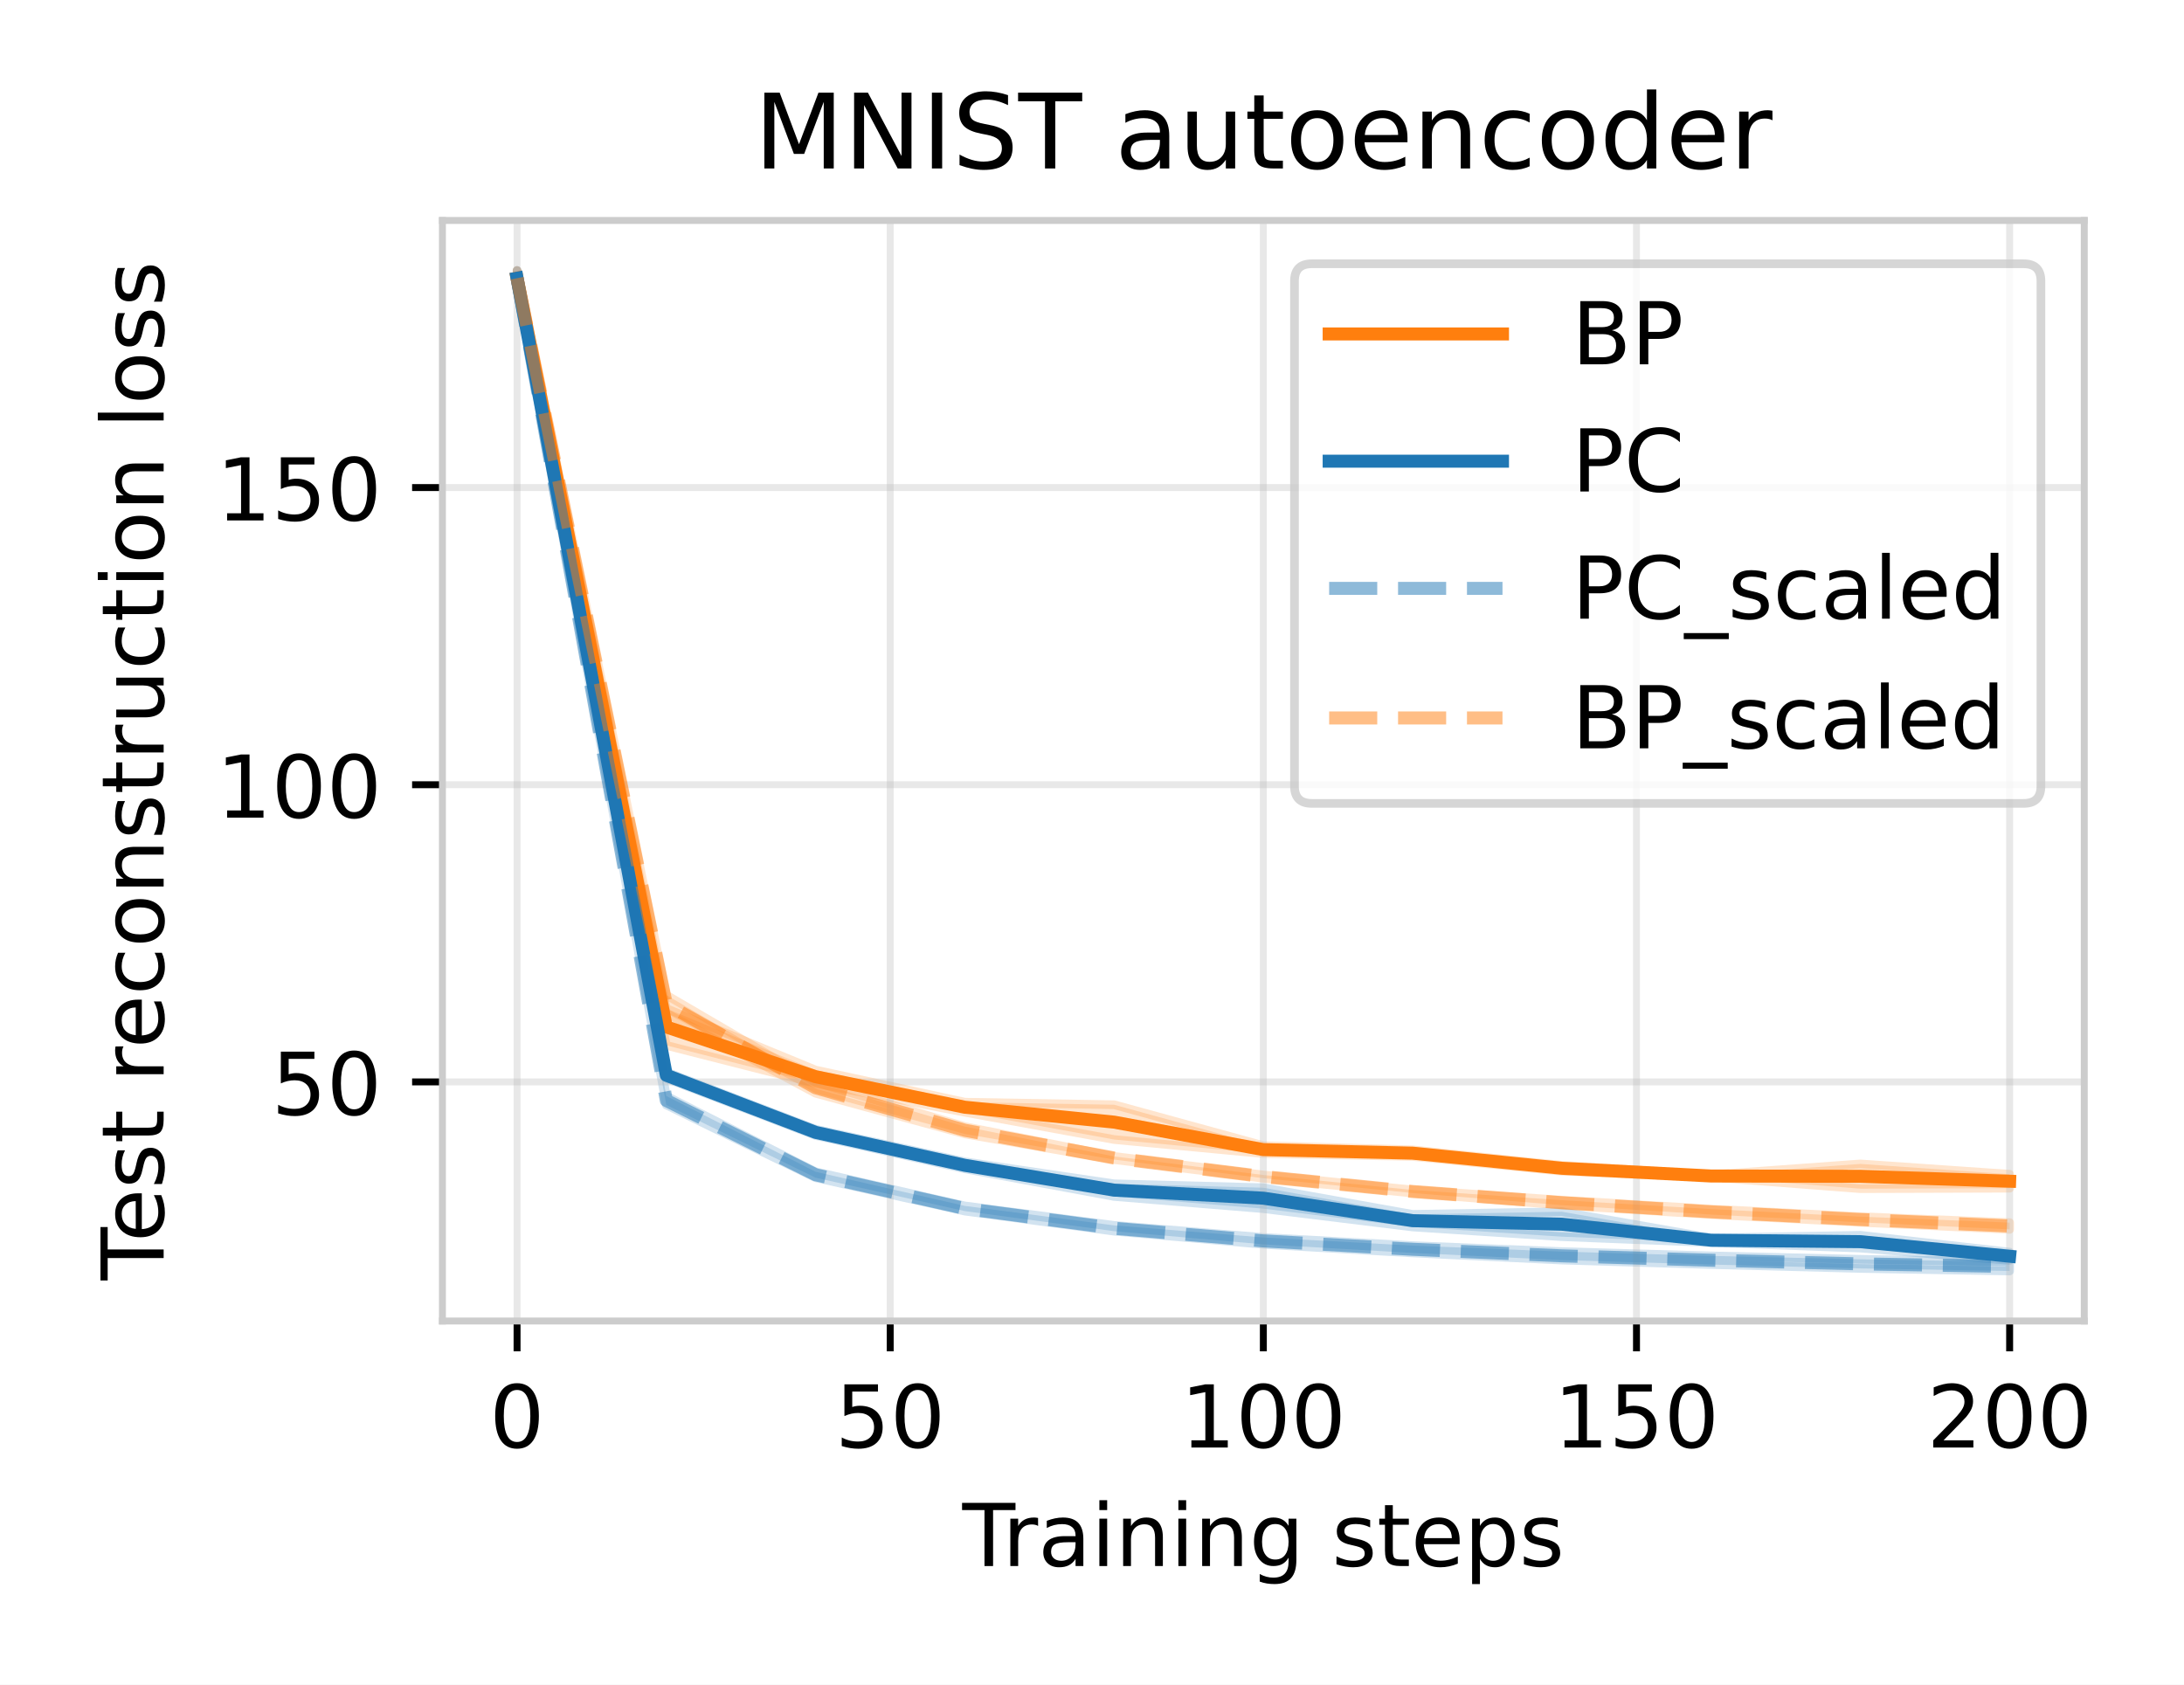
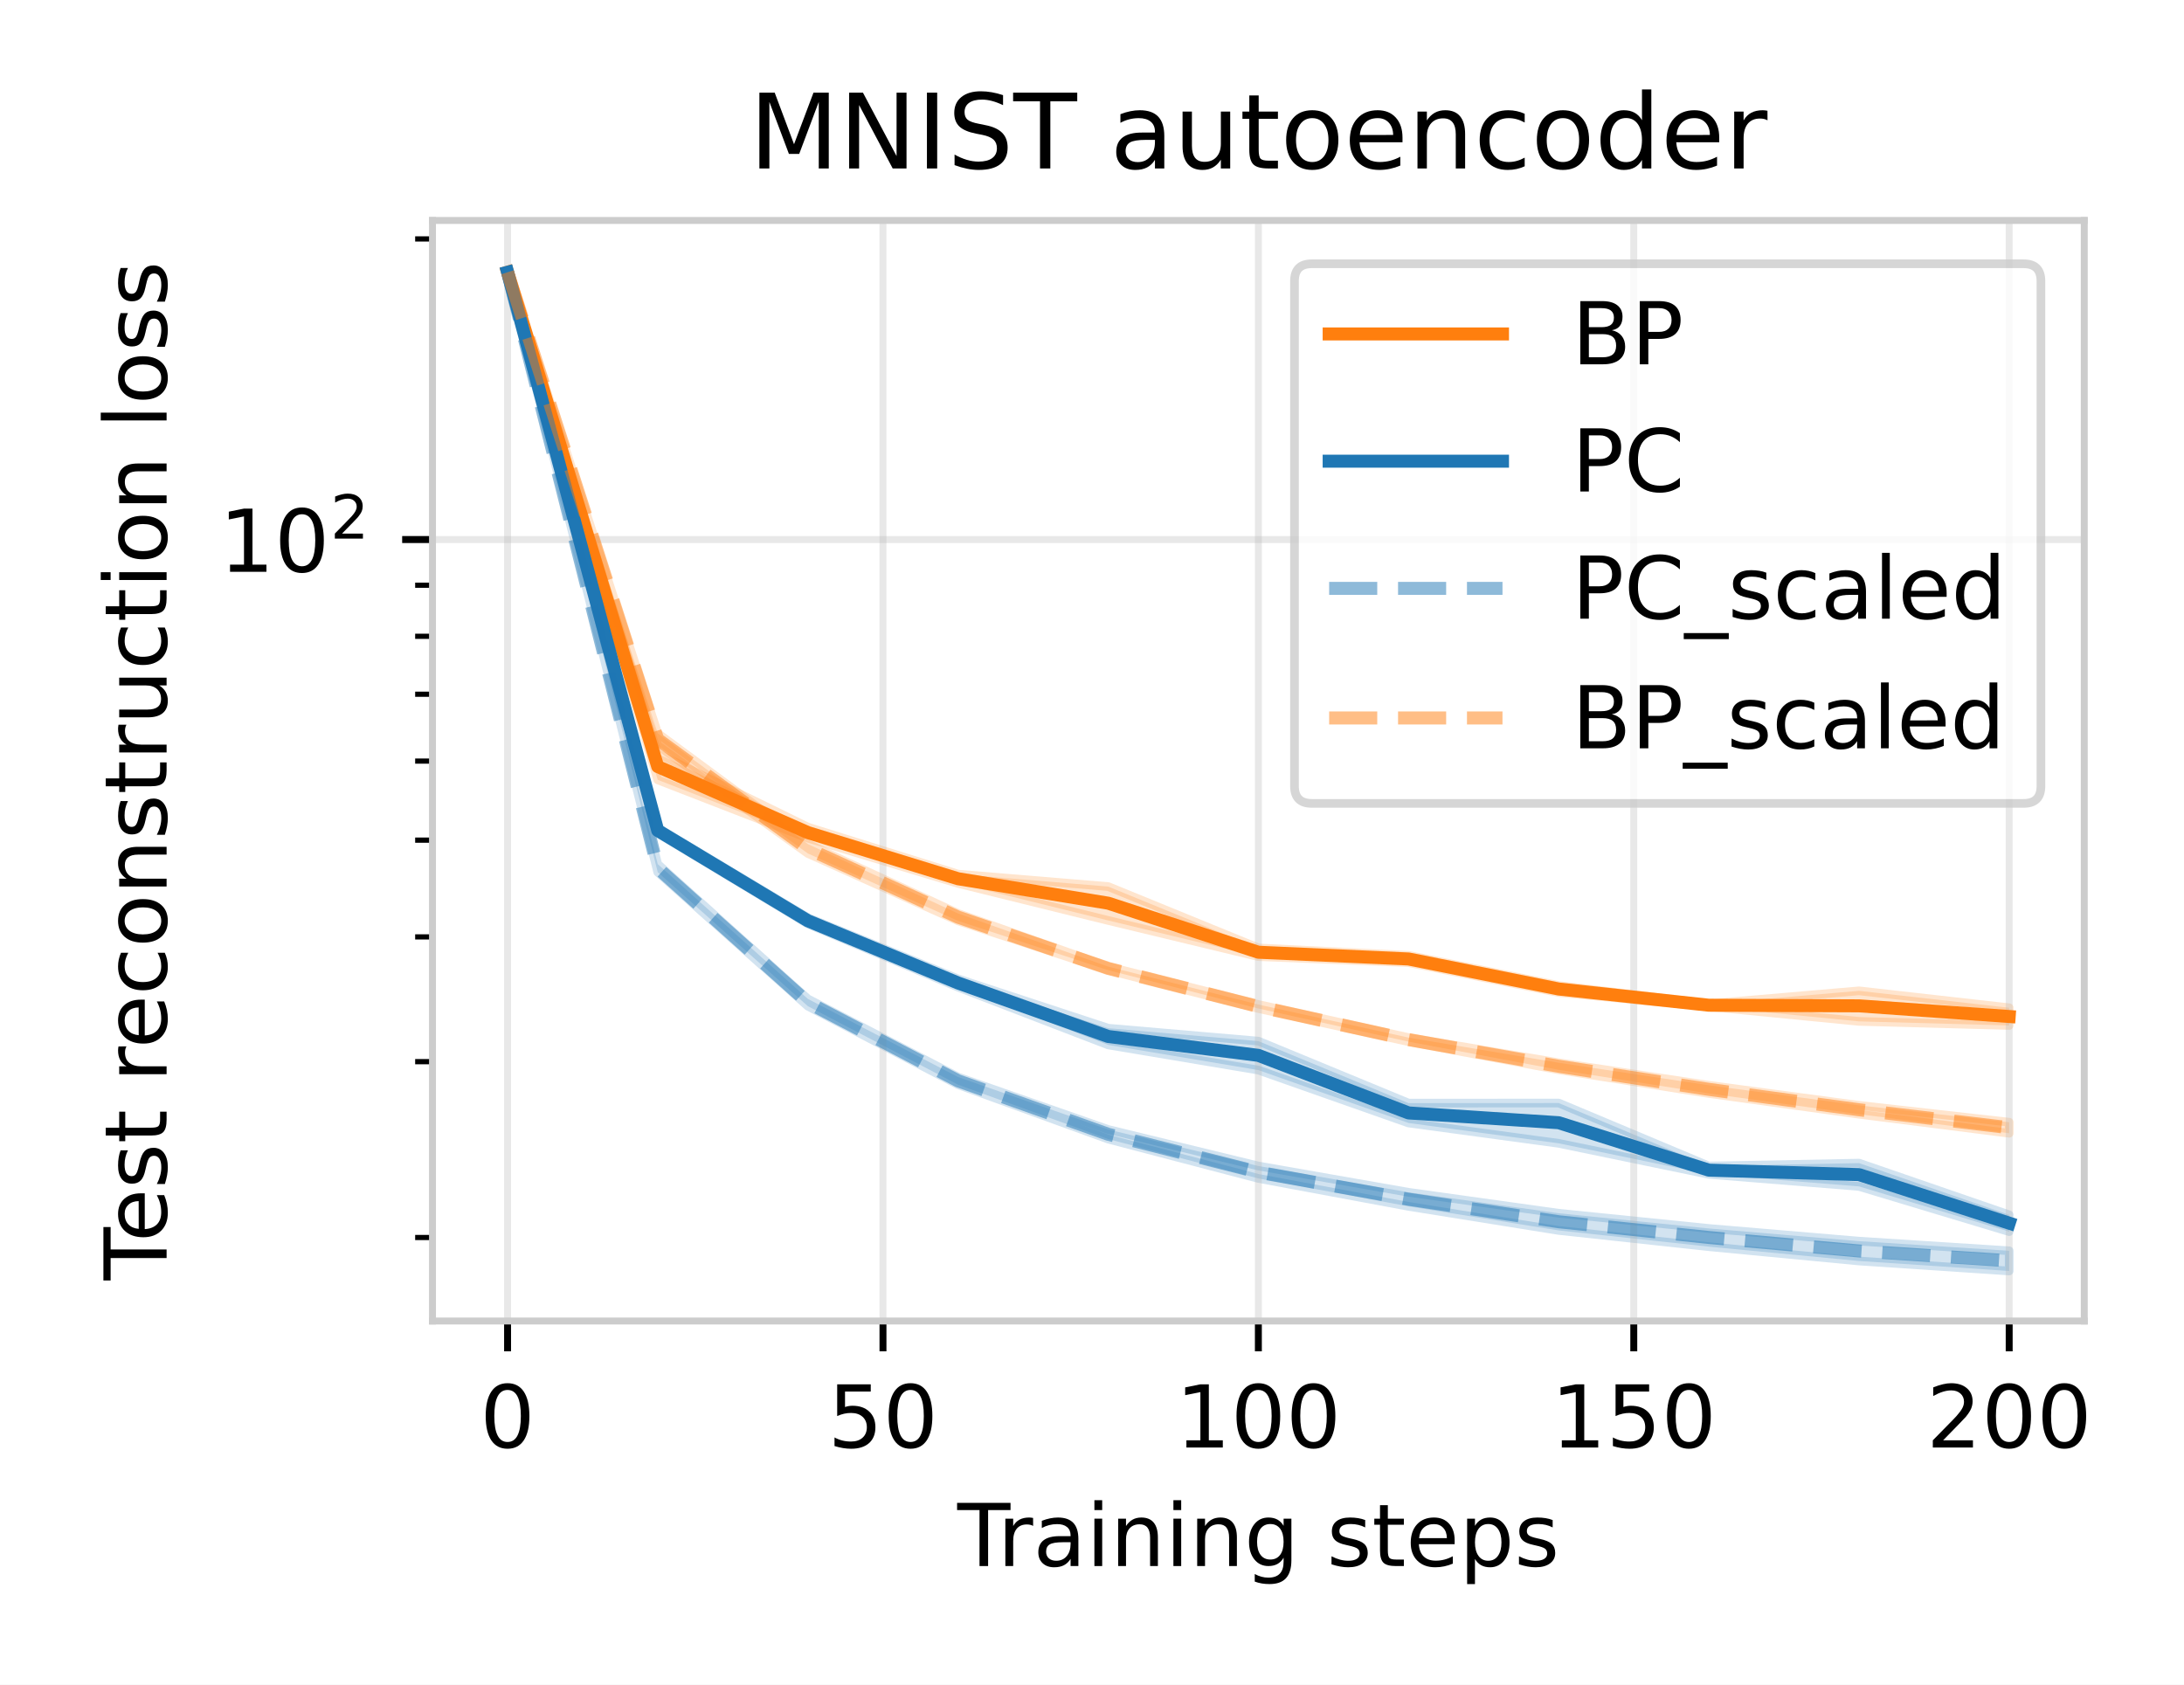
<svg xmlns="http://www.w3.org/2000/svg" xmlns:xlink="http://www.w3.org/1999/xlink" width="252pt" height="194.4pt" viewBox="0 0 252 194.4" version="1.1">
  <defs>
    <style type="text/css">*{stroke-linejoin: round; stroke-linecap: butt}</style>
  </defs>
  <g id="figure_1">
    <g id="patch_1">
      <path d="M 0 194.4  L 252 194.4  L 252 0  L 0 0  z " style="fill: #ffffff" />
    </g>
    <g id="axes_1">
      <g id="patch_2">
-         <path d="M 51.05 152.44  L 240.492 152.44  L 240.492 25.44  L 51.05 25.44  z " style="fill: #ffffff" />
+         <path d="M 49.903 152.44  L 240.492 152.44  L 240.492 25.44  L 49.903 25.44  z " style="fill: #ffffff" />
      </g>
      <g id="FillBetweenPolyCollection_1">
        <defs>
-           <path id="mc9f08e1e7c" d="M 59.661 -163.187  L 59.661 -161.41  L 76.883 -73.768  L 94.105 -69.386  L 111.327 -66.049  L 128.549 -62.903  L 145.771 -61.281  L 162.993 -60.952  L 180.215 -59.245  L 197.437 -58.556  L 214.659 -57.232  L 231.881 -57.284  L 231.881 -58.897  L 231.881 -58.897  L 214.659 -60.087  L 197.437 -58.83  L 180.215 -59.926  L 162.993 -61.709  L 145.771 -62.196  L 128.549 -66.917  L 111.327 -67.21  L 94.105 -70.919  L 76.883 -78.018  L 59.661 -163.187  z " style="stroke: #ff7f0e; stroke-opacity: 0.2" />
+           <path id="me4471ff529" d="M 58.566 -163.187  L 58.566 -162.783  L 75.892 -104.409  L 93.219 -97.683  L 110.545 -92.459  L 127.871 -88.181  L 145.197 -84.013  L 162.524 -83.316  L 179.85 -79.866  L 197.176 -78.232  L 214.503 -76.536  L 231.829 -76.067  L 231.829 -78.108  L 231.829 -78.108  L 214.503 -80.061  L 197.176 -78.57  L 179.85 -80.674  L 162.524 -84.155  L 145.197 -85.011  L 127.871 -92.093  L 110.545 -93.528  L 93.219 -98.953  L 75.892 -107.432  L 58.566 -163.187  z " style="stroke: #ff7f0e; stroke-opacity: 0.2" />
        </defs>
-         <g clip-path="url(#p8be8e73963)">
-           <use xlink:href="#mc9f08e1e7c" x="0" y="194.4" style="fill: #ff7f0e; fill-opacity: 0.2; stroke: #ff7f0e; stroke-opacity: 0.2" />
+         <g clip-path="url(#p3655be611c)">
+           <use xlink:href="#me4471ff529" x="0" y="194.4" style="fill: #ff7f0e; fill-opacity: 0.2; stroke: #ff7f0e; stroke-opacity: 0.2" />
        </g>
      </g>
      <g id="FillBetweenPolyCollection_2">
        <defs>
-           <path id="m37d405b345" d="M 59.661 -163.187  L 59.661 -161.41  L 76.883 -69.947  L 94.105 -63.368  L 111.327 -59.517  L 128.549 -56.335  L 145.771 -54.926  L 162.993 -52.813  L 180.215 -51.693  L 197.437 -51.012  L 214.659 -50.378  L 231.881 -48.96  L 231.881 -49.91  L 231.881 -49.91  L 214.659 -51.852  L 197.437 -51.545  L 180.215 -54.568  L 162.993 -54.264  L 145.771 -57.341  L 128.549 -57.791  L 111.327 -60.334  L 94.105 -64.091  L 76.883 -70.699  L 59.661 -163.187  z " style="stroke: #1f77b4; stroke-opacity: 0.2" />
+           <path id="m5156334bab" d="M 58.566 -163.187  L 58.566 -162.783  L 75.892 -98.255  L 93.219 -87.774  L 110.545 -80.485  L 127.871 -73.819  L 145.197 -70.915  L 162.524 -64.811  L 179.85 -62.463  L 197.176 -58.886  L 214.503 -57.493  L 231.829 -52.275  L 231.829 -54.211  L 231.829 -54.211  L 214.503 -60.18  L 197.176 -59.846  L 179.85 -67.114  L 162.524 -67.105  L 145.197 -74.258  L 127.871 -75.749  L 110.545 -81.441  L 93.219 -88.508  L 75.892 -98.874  L 58.566 -163.187  z " style="stroke: #1f77b4; stroke-opacity: 0.2" />
        </defs>
-         <g clip-path="url(#p8be8e73963)">
-           <use xlink:href="#m37d405b345" x="0" y="194.4" style="fill: #1f77b4; fill-opacity: 0.2; stroke: #1f77b4; stroke-opacity: 0.2" />
+         <g clip-path="url(#p3655be611c)">
+           <use xlink:href="#m5156334bab" x="0" y="194.4" style="fill: #1f77b4; fill-opacity: 0.2; stroke: #1f77b4; stroke-opacity: 0.2" />
        </g>
      </g>
      <g id="FillBetweenPolyCollection_3">
        <defs>
-           <path id="m82cd143468" d="M 59.661 -163.187  L 59.661 -161.41  L 76.883 -66.889  L 94.105 -58.496  L 111.327 -54.643  L 128.549 -52.327  L 145.771 -50.809  L 162.993 -49.818  L 180.215 -48.993  L 197.437 -48.476  L 214.659 -48.028  L 231.881 -47.733  L 231.881 -48.782  L 231.881 -48.782  L 214.659 -49.081  L 197.437 -49.473  L 180.215 -49.969  L 162.993 -50.658  L 145.771 -51.6  L 128.549 -52.994  L 111.327 -55.243  L 94.105 -59.18  L 76.883 -67.926  L 59.661 -163.187  z " style="stroke: #1f77b4; stroke-opacity: 0.2" />
+           <path id="mbf763a5e89" d="M 58.566 -163.187  L 58.566 -162.783  L 75.892 -93.754  L 93.219 -78.289  L 110.545 -69.232  L 127.871 -62.952  L 145.197 -58.414  L 162.524 -55.191  L 179.85 -52.412  L 197.176 -50.539  L 214.503 -48.886  L 231.829 -47.733  L 231.829 -50.065  L 231.829 -50.065  L 214.503 -51.175  L 197.176 -52.639  L 179.85 -54.395  L 162.524 -56.812  L 145.197 -59.847  L 127.871 -64.058  L 110.545 -70.113  L 93.219 -79.127  L 75.892 -94.686  L 58.566 -163.187  z " style="stroke: #1f77b4; stroke-opacity: 0.2" />
        </defs>
-         <g clip-path="url(#p8be8e73963)">
-           <use xlink:href="#m82cd143468" x="0" y="194.4" style="fill: #1f77b4; fill-opacity: 0.2; stroke: #1f77b4; stroke-opacity: 0.2" />
+         <g clip-path="url(#p3655be611c)">
+           <use xlink:href="#mbf763a5e89" x="0" y="194.4" style="fill: #1f77b4; fill-opacity: 0.2; stroke: #1f77b4; stroke-opacity: 0.2" />
        </g>
      </g>
      <g id="FillBetweenPolyCollection_4">
        <defs>
-           <path id="m2954bb026b" d="M 59.661 -163.187  L 59.661 -161.41  L 76.883 -77.468  L 94.105 -68.245  L 111.327 -63.545  L 128.549 -60.587  L 145.771 -58.436  L 162.993 -56.729  L 180.215 -55.329  L 197.437 -54.244  L 214.659 -53.348  L 231.881 -52.536  L 231.881 -53.316  L 231.881 -53.316  L 214.659 -53.998  L 197.437 -54.875  L 180.215 -55.901  L 162.993 -57.082  L 145.771 -58.809  L 128.549 -60.953  L 111.327 -64.393  L 94.105 -69.506  L 76.883 -79.575  L 59.661 -163.187  z " style="stroke: #ff7f0e; stroke-opacity: 0.2" />
+           <path id="mb7fa01b360" d="M 58.566 -163.187  L 58.566 -162.783  L 75.892 -108.372  L 93.219 -95.911  L 110.545 -88.133  L 127.871 -82.442  L 145.197 -78.019  L 162.524 -74.195  L 179.85 -70.948  L 197.176 -68.217  L 214.503 -65.825  L 231.829 -63.626  L 231.829 -64.901  L 231.829 -64.901  L 214.503 -66.846  L 197.176 -69.162  L 179.85 -71.759  L 162.524 -74.665  L 145.197 -78.481  L 127.871 -82.856  L 110.545 -88.986  L 93.219 -96.995  L 75.892 -109.779  L 58.566 -163.187  z " style="stroke: #ff7f0e; stroke-opacity: 0.2" />
        </defs>
-         <g clip-path="url(#p8be8e73963)">
-           <use xlink:href="#m2954bb026b" x="0" y="194.4" style="fill: #ff7f0e; fill-opacity: 0.2; stroke: #ff7f0e; stroke-opacity: 0.2" />
+         <g clip-path="url(#p3655be611c)">
+           <use xlink:href="#mb7fa01b360" x="0" y="194.4" style="fill: #ff7f0e; fill-opacity: 0.2; stroke: #ff7f0e; stroke-opacity: 0.2" />
        </g>
      </g>
      <g id="matplotlib.axis_1">
        <g id="xtick_1">
          <g id="line2d_1">
-             <path d="M 59.661 152.44  L 59.661 25.44  " clip-path="url(#p8be8e73963)" style="fill: none; stroke: #b0b0b0; stroke-opacity: 0.3; stroke-width: 0.8; stroke-linecap: square" />
+             <path d="M 58.566 152.44  L 58.566 25.44  " clip-path="url(#p3655be611c)" style="fill: none; stroke: #b0b0b0; stroke-opacity: 0.3; stroke-width: 0.8; stroke-linecap: square" />
          </g>
          <g id="line2d_2">
            <defs>
-               <path id="mdfd2dbc391" d="M 0 0  L 0 3.5  " style="stroke: #000000; stroke-width: 0.8" />
-             </defs>
-             <g>
-               <use xlink:href="#mdfd2dbc391" x="59.661" y="152.44" style="stroke: #000000; stroke-width: 0.8" />
+               <path id="m1f692e307c" d="M 0 0  L 0 3.5  " style="stroke: #000000; stroke-width: 0.8" />
+             </defs>
+             <g>
+               <use xlink:href="#m1f692e307c" x="58.566" y="152.44" style="stroke: #000000; stroke-width: 0.8" />
            </g>
          </g>
          <g id="text_1">
-             <g transform="translate(56.47976 167.0384) scale(0.1 -0.1)">
+             <g transform="translate(55.38462 167.0384) scale(0.1 -0.1)">
              <defs>
                <path id="DejaVuSans-30" d="M 2034 4250  Q 1547 4250 1301 3770  Q 1056 3291 1056 2328  Q 1056 1369 1301 889  Q 1547 409 2034 409  Q 2525 409 2770 889  Q 3016 1369 3016 2328  Q 3016 3291 2770 3770  Q 2525 4250 2034 4250  z M 2034 4750  Q 2819 4750 3233 4129  Q 3647 3509 3647 2328  Q 3647 1150 3233 529  Q 2819 -91 2034 -91  Q 1250 -91 836 529  Q 422 1150 422 2328  Q 422 3509 836 4129  Q 1250 4750 2034 4750  z " transform="scale(0.015625)" />
              </defs>
              <use xlink:href="#DejaVuSans-30" />
            </g>
          </g>
        </g>
        <g id="xtick_2">
          <g id="line2d_3">
-             <path d="M 102.716 152.44  L 102.716 25.44  " clip-path="url(#p8be8e73963)" style="fill: none; stroke: #b0b0b0; stroke-opacity: 0.3; stroke-width: 0.8; stroke-linecap: square" />
+             <path d="M 101.882 152.44  L 101.882 25.44  " clip-path="url(#p3655be611c)" style="fill: none; stroke: #b0b0b0; stroke-opacity: 0.3; stroke-width: 0.8; stroke-linecap: square" />
          </g>
          <g id="line2d_4">
            <g>
-               <use xlink:href="#mdfd2dbc391" x="102.716" y="152.44" style="stroke: #000000; stroke-width: 0.8" />
+               <use xlink:href="#m1f692e307c" x="101.882" y="152.44" style="stroke: #000000; stroke-width: 0.8" />
            </g>
          </g>
          <g id="text_2">
-             <g transform="translate(96.35357 167.0384) scale(0.1 -0.1)">
+             <g transform="translate(95.51918 167.0384) scale(0.1 -0.1)">
              <defs>
                <path id="DejaVuSans-35" d="M 691 4666  L 3169 4666  L 3169 4134  L 1269 4134  L 1269 2991  Q 1406 3038 1543 3061  Q 1681 3084 1819 3084  Q 2600 3084 3056 2656  Q 3513 2228 3513 1497  Q 3513 744 3044 326  Q 2575 -91 1722 -91  Q 1428 -91 1123 -41  Q 819 9 494 109  L 494 744  Q 775 591 1075 516  Q 1375 441 1709 441  Q 2250 441 2565 725  Q 2881 1009 2881 1497  Q 2881 1984 2565 2268  Q 2250 2553 1709 2553  Q 1456 2553 1204 2497  Q 953 2441 691 2322  L 691 4666  z " transform="scale(0.015625)" />
              </defs>
              <use xlink:href="#DejaVuSans-35" />
              <use xlink:href="#DejaVuSans-30" transform="translate(63.62305 0)" />
            </g>
          </g>
        </g>
        <g id="xtick_3">
          <g id="line2d_5">
-             <path d="M 145.771 152.44  L 145.771 25.44  " clip-path="url(#p8be8e73963)" style="fill: none; stroke: #b0b0b0; stroke-opacity: 0.3; stroke-width: 0.8; stroke-linecap: square" />
+             <path d="M 145.197 152.44  L 145.197 25.44  " clip-path="url(#p3655be611c)" style="fill: none; stroke: #b0b0b0; stroke-opacity: 0.3; stroke-width: 0.8; stroke-linecap: square" />
          </g>
          <g id="line2d_6">
            <g>
-               <use xlink:href="#mdfd2dbc391" x="145.771" y="152.44" style="stroke: #000000; stroke-width: 0.8" />
+               <use xlink:href="#m1f692e307c" x="145.197" y="152.44" style="stroke: #000000; stroke-width: 0.8" />
            </g>
          </g>
          <g id="text_3">
-             <g transform="translate(136.2274 167.0384) scale(0.1 -0.1)">
+             <g transform="translate(135.6537 167.0384) scale(0.1 -0.1)">
              <defs>
                <path id="DejaVuSans-31" d="M 794 531  L 1825 531  L 1825 4091  L 703 3866  L 703 4441  L 1819 4666  L 2450 4666  L 2450 531  L 3481 531  L 3481 0  L 794 0  L 794 531  z " transform="scale(0.015625)" />
              </defs>
              <use xlink:href="#DejaVuSans-31" />
              <use xlink:href="#DejaVuSans-30" transform="translate(63.62305 0)" />
              <use xlink:href="#DejaVuSans-30" transform="translate(127.2461 0)" />
            </g>
          </g>
        </g>
        <g id="xtick_4">
          <g id="line2d_7">
-             <path d="M 188.826 152.44  L 188.826 25.44  " clip-path="url(#p8be8e73963)" style="fill: none; stroke: #b0b0b0; stroke-opacity: 0.3; stroke-width: 0.8; stroke-linecap: square" />
+             <path d="M 188.513 152.44  L 188.513 25.44  " clip-path="url(#p3655be611c)" style="fill: none; stroke: #b0b0b0; stroke-opacity: 0.3; stroke-width: 0.8; stroke-linecap: square" />
          </g>
          <g id="line2d_8">
            <g>
-               <use xlink:href="#mdfd2dbc391" x="188.826" y="152.44" style="stroke: #000000; stroke-width: 0.8" />
+               <use xlink:href="#m1f692e307c" x="188.513" y="152.44" style="stroke: #000000; stroke-width: 0.8" />
            </g>
          </g>
          <g id="text_4">
-             <g transform="translate(179.2824 167.0384) scale(0.1 -0.1)">
+             <g transform="translate(178.9696 167.0384) scale(0.1 -0.1)">
              <use xlink:href="#DejaVuSans-31" />
              <use xlink:href="#DejaVuSans-35" transform="translate(63.62305 0)" />
              <use xlink:href="#DejaVuSans-30" transform="translate(127.2461 0)" />
            </g>
          </g>
        </g>
        <g id="xtick_5">
          <g id="line2d_9">
-             <path d="M 231.881 152.44  L 231.881 25.44  " clip-path="url(#p8be8e73963)" style="fill: none; stroke: #b0b0b0; stroke-opacity: 0.3; stroke-width: 0.8; stroke-linecap: square" />
+             <path d="M 231.829 152.44  L 231.829 25.44  " clip-path="url(#p3655be611c)" style="fill: none; stroke: #b0b0b0; stroke-opacity: 0.3; stroke-width: 0.8; stroke-linecap: square" />
          </g>
          <g id="line2d_10">
            <g>
-               <use xlink:href="#mdfd2dbc391" x="231.881" y="152.44" style="stroke: #000000; stroke-width: 0.8" />
+               <use xlink:href="#m1f692e307c" x="231.829" y="152.44" style="stroke: #000000; stroke-width: 0.8" />
            </g>
          </g>
          <g id="text_5">
-             <g transform="translate(222.3375 167.0384) scale(0.1 -0.1)">
+             <g transform="translate(222.2854 167.0384) scale(0.1 -0.1)">
              <defs>
                <path id="DejaVuSans-32" d="M 1228 531  L 3431 531  L 3431 0  L 469 0  L 469 531  Q 828 903 1448 1529  Q 2069 2156 2228 2338  Q 2531 2678 2651 2914  Q 2772 3150 2772 3378  Q 2772 3750 2511 3984  Q 2250 4219 1831 4219  Q 1534 4219 1204 4116  Q 875 4013 500 3803  L 500 4441  Q 881 4594 1212 4672  Q 1544 4750 1819 4750  Q 2544 4750 2975 4387  Q 3406 4025 3406 3419  Q 3406 3131 3298 2873  Q 3191 2616 2906 2266  Q 2828 2175 2409 1742  Q 1991 1309 1228 531  z " transform="scale(0.015625)" />
              </defs>
              <use xlink:href="#DejaVuSans-32" />
              <use xlink:href="#DejaVuSans-30" transform="translate(63.62305 0)" />
              <use xlink:href="#DejaVuSans-30" transform="translate(127.2461 0)" />
            </g>
          </g>
        </g>
        <g id="text_6">
-           <g transform="translate(111.036 180.7166) scale(0.1 -0.1)">
+           <g transform="translate(110.4623 180.7166) scale(0.1 -0.1)">
            <defs>
              <path id="DejaVuSans-54" d="M -19 4666  L 3928 4666  L 3928 4134  L 2272 4134  L 2272 0  L 1638 0  L 1638 4134  L -19 4134  L -19 4666  z " transform="scale(0.015625)" />
              <path id="DejaVuSans-72" d="M 2631 2963  Q 2534 3019 2420 3045  Q 2306 3072 2169 3072  Q 1681 3072 1420 2755  Q 1159 2438 1159 1844  L 1159 0  L 581 0  L 581 3500  L 1159 3500  L 1159 2956  Q 1341 3275 1631 3429  Q 1922 3584 2338 3584  Q 2397 3584 2469 3576  Q 2541 3569 2628 3553  L 2631 2963  z " transform="scale(0.015625)" />
              <path id="DejaVuSans-61" d="M 2194 1759  Q 1497 1759 1228 1600  Q 959 1441 959 1056  Q 959 750 1161 570  Q 1363 391 1709 391  Q 2188 391 2477 730  Q 2766 1069 2766 1631  L 2766 1759  L 2194 1759  z M 3341 1997  L 3341 0  L 2766 0  L 2766 531  Q 2569 213 2275 61  Q 1981 -91 1556 -91  Q 1019 -91 701 211  Q 384 513 384 1019  Q 384 1609 779 1909  Q 1175 2209 1959 2209  L 2766 2209  L 2766 2266  Q 2766 2663 2505 2880  Q 2244 3097 1772 3097  Q 1472 3097 1187 3025  Q 903 2953 641 2809  L 641 3341  Q 956 3463 1253 3523  Q 1550 3584 1831 3584  Q 2591 3584 2966 3190  Q 3341 2797 3341 1997  z " transform="scale(0.015625)" />
              <path id="DejaVuSans-69" d="M 603 3500  L 1178 3500  L 1178 0  L 603 0  L 603 3500  z M 603 4863  L 1178 4863  L 1178 4134  L 603 4134  L 603 4863  z " transform="scale(0.015625)" />
              <path id="DejaVuSans-6e" d="M 3513 2113  L 3513 0  L 2938 0  L 2938 2094  Q 2938 2591 2744 2837  Q 2550 3084 2163 3084  Q 1697 3084 1428 2787  Q 1159 2491 1159 1978  L 1159 0  L 581 0  L 581 3500  L 1159 3500  L 1159 2956  Q 1366 3272 1645 3428  Q 1925 3584 2291 3584  Q 2894 3584 3203 3211  Q 3513 2838 3513 2113  z " transform="scale(0.015625)" />
              <path id="DejaVuSans-67" d="M 2906 1791  Q 2906 2416 2648 2759  Q 2391 3103 1925 3103  Q 1463 3103 1205 2759  Q 947 2416 947 1791  Q 947 1169 1205 825  Q 1463 481 1925 481  Q 2391 481 2648 825  Q 2906 1169 2906 1791  z M 3481 434  Q 3481 -459 3084 -895  Q 2688 -1331 1869 -1331  Q 1566 -1331 1297 -1286  Q 1028 -1241 775 -1147  L 775 -588  Q 1028 -725 1275 -790  Q 1522 -856 1778 -856  Q 2344 -856 2625 -561  Q 2906 -266 2906 331  L 2906 616  Q 2728 306 2450 153  Q 2172 0 1784 0  Q 1141 0 747 490  Q 353 981 353 1791  Q 353 2603 747 3093  Q 1141 3584 1784 3584  Q 2172 3584 2450 3431  Q 2728 3278 2906 2969  L 2906 3500  L 3481 3500  L 3481 434  z " transform="scale(0.015625)" />
              <path id="DejaVuSans-20" transform="scale(0.015625)" />
              <path id="DejaVuSans-73" d="M 2834 3397  L 2834 2853  Q 2591 2978 2328 3040  Q 2066 3103 1784 3103  Q 1356 3103 1142 2972  Q 928 2841 928 2578  Q 928 2378 1081 2264  Q 1234 2150 1697 2047  L 1894 2003  Q 2506 1872 2764 1633  Q 3022 1394 3022 966  Q 3022 478 2636 193  Q 2250 -91 1575 -91  Q 1294 -91 989 -36  Q 684 19 347 128  L 347 722  Q 666 556 975 473  Q 1284 391 1588 391  Q 1994 391 2212 530  Q 2431 669 2431 922  Q 2431 1156 2273 1281  Q 2116 1406 1581 1522  L 1381 1569  Q 847 1681 609 1914  Q 372 2147 372 2553  Q 372 3047 722 3315  Q 1072 3584 1716 3584  Q 2034 3584 2315 3537  Q 2597 3491 2834 3397  z " transform="scale(0.015625)" />
              <path id="DejaVuSans-74" d="M 1172 4494  L 1172 3500  L 2356 3500  L 2356 3053  L 1172 3053  L 1172 1153  Q 1172 725 1289 603  Q 1406 481 1766 481  L 2356 481  L 2356 0  L 1766 0  Q 1100 0 847 248  Q 594 497 594 1153  L 594 3053  L 172 3053  L 172 3500  L 594 3500  L 594 4494  L 1172 4494  z " transform="scale(0.015625)" />
              <path id="DejaVuSans-65" d="M 3597 1894  L 3597 1613  L 953 1613  Q 991 1019 1311 708  Q 1631 397 2203 397  Q 2534 397 2845 478  Q 3156 559 3463 722  L 3463 178  Q 3153 47 2828 -22  Q 2503 -91 2169 -91  Q 1331 -91 842 396  Q 353 884 353 1716  Q 353 2575 817 3079  Q 1281 3584 2069 3584  Q 2775 3584 3186 3129  Q 3597 2675 3597 1894  z M 3022 2063  Q 3016 2534 2758 2815  Q 2500 3097 2075 3097  Q 1594 3097 1305 2825  Q 1016 2553 972 2059  L 3022 2063  z " transform="scale(0.015625)" />
              <path id="DejaVuSans-70" d="M 1159 525  L 1159 -1331  L 581 -1331  L 581 3500  L 1159 3500  L 1159 2969  Q 1341 3281 1617 3432  Q 1894 3584 2278 3584  Q 2916 3584 3314 3078  Q 3713 2572 3713 1747  Q 3713 922 3314 415  Q 2916 -91 2278 -91  Q 1894 -91 1617 61  Q 1341 213 1159 525  z M 3116 1747  Q 3116 2381 2855 2742  Q 2594 3103 2138 3103  Q 1681 3103 1420 2742  Q 1159 2381 1159 1747  Q 1159 1113 1420 752  Q 1681 391 2138 391  Q 2594 391 2855 752  Q 3116 1113 3116 1747  z " transform="scale(0.015625)" />
            </defs>
            <use xlink:href="#DejaVuSans-54" />
            <use xlink:href="#DejaVuSans-72" transform="translate(46.33398 0)" />
            <use xlink:href="#DejaVuSans-61" transform="translate(87.44727 0)" />
            <use xlink:href="#DejaVuSans-69" transform="translate(148.7266 0)" />
            <use xlink:href="#DejaVuSans-6e" transform="translate(176.5098 0)" />
            <use xlink:href="#DejaVuSans-69" transform="translate(239.8887 0)" />
            <use xlink:href="#DejaVuSans-6e" transform="translate(267.6719 0)" />
            <use xlink:href="#DejaVuSans-67" transform="translate(331.0508 0)" />
            <use xlink:href="#DejaVuSans-20" transform="translate(394.5273 0)" />
            <use xlink:href="#DejaVuSans-73" transform="translate(426.3145 0)" />
            <use xlink:href="#DejaVuSans-74" transform="translate(478.4141 0)" />
            <use xlink:href="#DejaVuSans-65" transform="translate(517.623 0)" />
            <use xlink:href="#DejaVuSans-70" transform="translate(579.1465 0)" />
            <use xlink:href="#DejaVuSans-73" transform="translate(642.623 0)" />
          </g>
        </g>
      </g>
      <g id="matplotlib.axis_2">
        <g id="ytick_1">
          <g id="line2d_11">
-             <path d="M 51.05 124.85  L 240.492 124.85  " clip-path="url(#p8be8e73963)" style="fill: none; stroke: #b0b0b0; stroke-opacity: 0.3; stroke-width: 0.8; stroke-linecap: square" />
+             <path d="M 49.903 62.261  L 240.492 62.261  " clip-path="url(#p3655be611c)" style="fill: none; stroke: #b0b0b0; stroke-opacity: 0.3; stroke-width: 0.8; stroke-linecap: square" />
          </g>
          <g id="line2d_12">
            <defs>
-               <path id="mdf90d911cb" d="M 0 0  L -3.5 0  " style="stroke: #000000; stroke-width: 0.8" />
-             </defs>
-             <g>
-               <use xlink:href="#mdf90d911cb" x="51.05" y="124.85" style="stroke: #000000; stroke-width: 0.8" />
+               <path id="m3303ee7e0a" d="M 0 0  L -3.5 0  " style="stroke: #000000; stroke-width: 0.8" />
+             </defs>
+             <g>
+               <use xlink:href="#m3303ee7e0a" x="49.903" y="62.261" style="stroke: #000000; stroke-width: 0.8" />
            </g>
          </g>
          <g id="text_7">
-             <g transform="translate(31.325 128.6488) scale(0.1 -0.1)">
-               <use xlink:href="#DejaVuSans-35" />
-               <use xlink:href="#DejaVuSans-30" transform="translate(63.62305 0)" />
+             <g transform="translate(25.30271 66.06034) scale(0.1 -0.1)">
+               <use xlink:href="#DejaVuSans-31" transform="translate(0 0.765625)" />
+               <use xlink:href="#DejaVuSans-30" transform="translate(63.62305 0.765625)" />
+               <use xlink:href="#DejaVuSans-32" transform="translate(128.2031 39.04688) scale(0.7)" />
            </g>
          </g>
        </g>
        <g id="ytick_2">
          <g id="line2d_13">
-             <path d="M 51.05 90.555  L 240.492 90.555  " clip-path="url(#p8be8e73963)" style="fill: none; stroke: #b0b0b0; stroke-opacity: 0.3; stroke-width: 0.8; stroke-linecap: square" />
-           </g>
+             <defs>
+               <path id="me584239c98" d="M 0 0  L -2 0  " style="stroke: #000000; stroke-width: 0.6" />
+             </defs>
+             <g>
+               <use xlink:href="#me584239c98" x="49.903" y="142.804" style="stroke: #000000; stroke-width: 0.6" />
+             </g>
+           </g>
+         </g>
+         <g id="ytick_3">
          <g id="line2d_14">
            <g>
-               <use xlink:href="#mdf90d911cb" x="51.05" y="90.555" style="stroke: #000000; stroke-width: 0.8" />
-             </g>
-           </g>
-           <g id="text_8">
-             <g transform="translate(24.9625 94.35424) scale(0.1 -0.1)">
-               <use xlink:href="#DejaVuSans-31" />
-               <use xlink:href="#DejaVuSans-30" transform="translate(63.62305 0)" />
-               <use xlink:href="#DejaVuSans-30" transform="translate(127.2461 0)" />
-             </g>
-           </g>
-         </g>
-         <g id="ytick_3">
+               <use xlink:href="#me584239c98" x="49.903" y="122.513" style="stroke: #000000; stroke-width: 0.6" />
+             </g>
+           </g>
+         </g>
+         <g id="ytick_4">
          <g id="line2d_15">
-             <path d="M 51.05 56.26  L 240.492 56.26  " clip-path="url(#p8be8e73963)" style="fill: none; stroke: #b0b0b0; stroke-opacity: 0.3; stroke-width: 0.8; stroke-linecap: square" />
-           </g>
+             <g>
+               <use xlink:href="#me584239c98" x="49.903" y="108.116" style="stroke: #000000; stroke-width: 0.6" />
+             </g>
+           </g>
+         </g>
+         <g id="ytick_5">
          <g id="line2d_16">
            <g>
-               <use xlink:href="#mdf90d911cb" x="51.05" y="56.26" style="stroke: #000000; stroke-width: 0.8" />
-             </g>
-           </g>
-           <g id="text_9">
-             <g transform="translate(24.9625 60.05966) scale(0.1 -0.1)">
-               <use xlink:href="#DejaVuSans-31" />
-               <use xlink:href="#DejaVuSans-35" transform="translate(63.62305 0)" />
-               <use xlink:href="#DejaVuSans-30" transform="translate(127.2461 0)" />
-             </g>
-           </g>
-         </g>
-         <g id="text_10">
-           <g transform="translate(18.88281 147.7337) rotate(-90) scale(0.1 -0.1)">
+               <use xlink:href="#me584239c98" x="49.903" y="96.949" style="stroke: #000000; stroke-width: 0.6" />
+             </g>
+           </g>
+         </g>
+         <g id="ytick_6">
+           <g id="line2d_17">
+             <g>
+               <use xlink:href="#me584239c98" x="49.903" y="87.825" style="stroke: #000000; stroke-width: 0.6" />
+             </g>
+           </g>
+         </g>
+         <g id="ytick_7">
+           <g id="line2d_18">
+             <g>
+               <use xlink:href="#me584239c98" x="49.903" y="80.111" style="stroke: #000000; stroke-width: 0.6" />
+             </g>
+           </g>
+         </g>
+         <g id="ytick_8">
+           <g id="line2d_19">
+             <g>
+               <use xlink:href="#me584239c98" x="49.903" y="73.428" style="stroke: #000000; stroke-width: 0.6" />
+             </g>
+           </g>
+         </g>
+         <g id="ytick_9">
+           <g id="line2d_20">
+             <g>
+               <use xlink:href="#me584239c98" x="49.903" y="67.534" style="stroke: #000000; stroke-width: 0.6" />
+             </g>
+           </g>
+         </g>
+         <g id="ytick_10">
+           <g id="line2d_21">
+             <g>
+               <use xlink:href="#me584239c98" x="49.903" y="27.573" style="stroke: #000000; stroke-width: 0.6" />
+             </g>
+           </g>
+         </g>
+         <g id="text_8">
+           <g transform="translate(19.22302 147.7337) rotate(-90) scale(0.1 -0.1)">
            <defs>
              <path id="DejaVuSans-63" d="M 3122 3366  L 3122 2828  Q 2878 2963 2633 3030  Q 2388 3097 2138 3097  Q 1578 3097 1268 2742  Q 959 2388 959 1747  Q 959 1106 1268 751  Q 1578 397 2138 397  Q 2388 397 2633 464  Q 2878 531 3122 666  L 3122 134  Q 2881 22 2623 -34  Q 2366 -91 2075 -91  Q 1284 -91 818 406  Q 353 903 353 1747  Q 353 2603 823 3093  Q 1294 3584 2113 3584  Q 2378 3584 2631 3529  Q 2884 3475 3122 3366  z " transform="scale(0.015625)" />
              <path id="DejaVuSans-6f" d="M 1959 3097  Q 1497 3097 1228 2736  Q 959 2375 959 1747  Q 959 1119 1226 758  Q 1494 397 1959 397  Q 2419 397 2687 759  Q 2956 1122 2956 1747  Q 2956 2369 2687 2733  Q 2419 3097 1959 3097  z M 1959 3584  Q 2709 3584 3137 3096  Q 3566 2609 3566 1747  Q 3566 888 3137 398  Q 2709 -91 1959 -91  Q 1206 -91 779 398  Q 353 888 353 1747  Q 353 2609 779 3096  Q 1206 3584 1959 3584  z " transform="scale(0.015625)" />
              <path id="DejaVuSans-75" d="M 544 1381  L 544 3500  L 1119 3500  L 1119 1403  Q 1119 906 1312 657  Q 1506 409 1894 409  Q 2359 409 2629 706  Q 2900 1003 2900 1516  L 2900 3500  L 3475 3500  L 3475 0  L 2900 0  L 2900 538  Q 2691 219 2414 64  Q 2138 -91 1772 -91  Q 1169 -91 856 284  Q 544 659 544 1381  z M 1991 3584  L 1991 3584  z " transform="scale(0.015625)" />
              <path id="DejaVuSans-6c" d="M 603 4863  L 1178 4863  L 1178 0  L 603 0  L 603 4863  z " transform="scale(0.015625)" />
            </defs>
            <use xlink:href="#DejaVuSans-54" />
            <use xlink:href="#DejaVuSans-65" transform="translate(44.08398 0)" />
            <use xlink:href="#DejaVuSans-73" transform="translate(105.6074 0)" />
            <use xlink:href="#DejaVuSans-74" transform="translate(157.707 0)" />
            <use xlink:href="#DejaVuSans-20" transform="translate(196.916 0)" />
            <use xlink:href="#DejaVuSans-72" transform="translate(228.7031 0)" />
            <use xlink:href="#DejaVuSans-65" transform="translate(267.5664 0)" />
            <use xlink:href="#DejaVuSans-63" transform="translate(329.0898 0)" />
            <use xlink:href="#DejaVuSans-6f" transform="translate(384.0703 0)" />
            <use xlink:href="#DejaVuSans-6e" transform="translate(445.252 0)" />
            <use xlink:href="#DejaVuSans-73" transform="translate(508.6309 0)" />
            <use xlink:href="#DejaVuSans-74" transform="translate(560.7305 0)" />
            <use xlink:href="#DejaVuSans-72" transform="translate(599.9395 0)" />
            <use xlink:href="#DejaVuSans-75" transform="translate(641.0527 0)" />
            <use xlink:href="#DejaVuSans-63" transform="translate(704.4316 0)" />
            <use xlink:href="#DejaVuSans-74" transform="translate(759.4121 0)" />
            <use xlink:href="#DejaVuSans-69" transform="translate(798.6211 0)" />
            <use xlink:href="#DejaVuSans-6f" transform="translate(826.4043 0)" />
            <use xlink:href="#DejaVuSans-6e" transform="translate(887.5859 0)" />
            <use xlink:href="#DejaVuSans-20" transform="translate(950.9648 0)" />
            <use xlink:href="#DejaVuSans-6c" transform="translate(982.752 0)" />
            <use xlink:href="#DejaVuSans-6f" transform="translate(1010.535 0)" />
            <use xlink:href="#DejaVuSans-73" transform="translate(1071.717 0)" />
            <use xlink:href="#DejaVuSans-73" transform="translate(1123.816 0)" />
          </g>
        </g>
      </g>
-       <g id="line2d_17">
-         <path d="M 59.661 32.101  L 76.883 118.507  L 94.105 124.247  L 111.327 127.77  L 128.549 129.49  L 145.771 132.662  L 162.993 133.07  L 180.215 134.814  L 197.437 135.707  L 214.659 135.741  L 231.881 136.309  " clip-path="url(#p8be8e73963)" style="fill: none; stroke: #ff7f0e; stroke-width: 1.5; stroke-linecap: square" />
-       </g>
-       <g id="line2d_18">
-         <path d="M 59.661 32.101  L 76.883 124.077  L 94.105 130.671  L 111.327 134.475  L 128.549 137.337  L 145.771 138.266  L 162.993 140.862  L 180.215 141.269  L 197.437 143.121  L 214.659 143.285  L 231.881 144.965  " clip-path="url(#p8be8e73963)" style="fill: none; stroke: #1f77b4; stroke-width: 1.5; stroke-linecap: square" />
-       </g>
-       <g id="line2d_19">
-         <path d="M 59.661 32.101  L 76.883 126.992  L 94.105 135.562  L 111.327 139.457  L 128.549 141.74  L 145.771 143.196  L 162.993 144.162  L 180.215 144.919  L 197.437 145.425  L 214.659 145.845  L 231.881 146.143  " clip-path="url(#p8be8e73963)" style="fill: none; stroke-dasharray: 5.55,2.4; stroke-dashoffset: 0; stroke: #1f77b4; stroke-opacity: 0.5; stroke-width: 1.5" />
-       </g>
-       <g id="line2d_20">
-         <path d="M 59.661 32.101  L 76.883 115.878  L 94.105 125.525  L 111.327 130.431  L 128.549 133.63  L 145.771 135.777  L 162.993 137.495  L 180.215 138.785  L 197.437 139.84  L 214.659 140.727  L 231.881 141.474  " clip-path="url(#p8be8e73963)" style="fill: none; stroke-dasharray: 5.55,2.4; stroke-dashoffset: 0; stroke: #ff7f0e; stroke-opacity: 0.5; stroke-width: 1.5" />
+       <g id="line2d_22">
+         <path d="M 58.566 31.414  L 75.892 88.457  L 93.219 96.078  L 110.545 101.404  L 127.871 104.225  L 145.197 109.885  L 162.524 110.663  L 179.85 114.128  L 197.176 115.999  L 214.503 116.071  L 231.829 117.302  " clip-path="url(#p3655be611c)" style="fill: none; stroke: #ff7f0e; stroke-width: 1.5; stroke-linecap: square" />
+       </g>
+       <g id="line2d_23">
+         <path d="M 58.566 31.414  L 75.892 95.835  L 93.219 106.258  L 110.545 113.434  L 127.871 119.607  L 145.197 121.786  L 162.524 128.429  L 179.85 129.558  L 197.176 135.032  L 214.503 135.545  L 231.829 141.148  " clip-path="url(#p3655be611c)" style="fill: none; stroke: #1f77b4; stroke-width: 1.5; stroke-linecap: square" />
+       </g>
+       <g id="line2d_24">
+         <path d="M 58.566 31.414  L 75.892 100.178  L 93.219 115.69  L 110.545 124.725  L 127.871 130.892  L 145.197 135.264  L 162.524 138.392  L 179.85 140.986  L 197.176 142.8  L 214.503 144.357  L 231.829 145.487  " clip-path="url(#p3655be611c)" style="fill: none; stroke-dasharray: 5.55,2.4; stroke-dashoffset: 0; stroke: #1f77b4; stroke-opacity: 0.5; stroke-width: 1.5" />
+       </g>
+       <g id="line2d_25">
+         <path d="M 58.566 31.414  L 75.892 85.32  L 93.219 97.944  L 110.545 105.839  L 127.871 111.751  L 145.197 116.149  L 162.524 119.969  L 179.85 123.045  L 197.176 125.708  L 214.503 128.062  L 231.829 130.133  " clip-path="url(#p3655be611c)" style="fill: none; stroke-dasharray: 5.55,2.4; stroke-dashoffset: 0; stroke: #ff7f0e; stroke-opacity: 0.5; stroke-width: 1.5" />
      </g>
      <g id="patch_3">
-         <path d="M 51.05 152.44  L 51.05 25.44  " style="fill: none; stroke: #cccccc; stroke-width: 0.8; stroke-linejoin: miter; stroke-linecap: square" />
+         <path d="M 49.903 152.44  L 49.903 25.44  " style="fill: none; stroke: #cccccc; stroke-width: 0.8; stroke-linejoin: miter; stroke-linecap: square" />
      </g>
      <g id="patch_4">
        <path d="M 240.492 152.44  L 240.492 25.44  " style="fill: none; stroke: #cccccc; stroke-width: 0.8; stroke-linejoin: miter; stroke-linecap: square" />
      </g>
      <g id="patch_5">
-         <path d="M 51.05 152.44  L 240.492 152.44  " style="fill: none; stroke: #cccccc; stroke-width: 0.8; stroke-linejoin: miter; stroke-linecap: square" />
+         <path d="M 49.903 152.44  L 240.492 152.44  " style="fill: none; stroke: #cccccc; stroke-width: 0.8; stroke-linejoin: miter; stroke-linecap: square" />
      </g>
      <g id="patch_6">
-         <path d="M 51.05 25.44  L 240.492 25.44  " style="fill: none; stroke: #cccccc; stroke-width: 0.8; stroke-linejoin: miter; stroke-linecap: square" />
-       </g>
-       <g id="text_11">
-         <g transform="translate(87.01989 19.44) scale(0.12 -0.12)">
+         <path d="M 49.903 25.44  L 240.492 25.44  " style="fill: none; stroke: #cccccc; stroke-width: 0.8; stroke-linejoin: miter; stroke-linecap: square" />
+       </g>
+       <g id="text_9">
+         <g transform="translate(86.44624 19.44) scale(0.12 -0.12)">
          <defs>
            <path id="DejaVuSans-4d" d="M 628 4666  L 1569 4666  L 2759 1491  L 3956 4666  L 4897 4666  L 4897 0  L 4281 0  L 4281 4097  L 3078 897  L 2444 897  L 1241 4097  L 1241 0  L 628 0  L 628 4666  z " transform="scale(0.015625)" />
            <path id="DejaVuSans-4e" d="M 628 4666  L 1478 4666  L 3547 763  L 3547 4666  L 4159 4666  L 4159 0  L 3309 0  L 1241 3903  L 1241 0  L 628 0  L 628 4666  z " transform="scale(0.015625)" />
            <path id="DejaVuSans-49" d="M 628 4666  L 1259 4666  L 1259 0  L 628 0  L 628 4666  z " transform="scale(0.015625)" />
            <path id="DejaVuSans-53" d="M 3425 4513  L 3425 3897  Q 3066 4069 2747 4153  Q 2428 4238 2131 4238  Q 1616 4238 1336 4038  Q 1056 3838 1056 3469  Q 1056 3159 1242 3001  Q 1428 2844 1947 2747  L 2328 2669  Q 3034 2534 3370 2195  Q 3706 1856 3706 1288  Q 3706 609 3251 259  Q 2797 -91 1919 -91  Q 1588 -91 1214 -16  Q 841 59 441 206  L 441 856  Q 825 641 1194 531  Q 1563 422 1919 422  Q 2459 422 2753 634  Q 3047 847 3047 1241  Q 3047 1584 2836 1778  Q 2625 1972 2144 2069  L 1759 2144  Q 1053 2284 737 2584  Q 422 2884 422 3419  Q 422 4038 858 4394  Q 1294 4750 2059 4750  Q 2388 4750 2728 4690  Q 3069 4631 3425 4513  z " transform="scale(0.015625)" />
            <path id="DejaVuSans-64" d="M 2906 2969  L 2906 4863  L 3481 4863  L 3481 0  L 2906 0  L 2906 525  Q 2725 213 2448 61  Q 2172 -91 1784 -91  Q 1150 -91 751 415  Q 353 922 353 1747  Q 353 2572 751 3078  Q 1150 3584 1784 3584  Q 2172 3584 2448 3432  Q 2725 3281 2906 2969  z M 947 1747  Q 947 1113 1208 752  Q 1469 391 1925 391  Q 2381 391 2643 752  Q 2906 1113 2906 1747  Q 2906 2381 2643 2742  Q 2381 3103 1925 3103  Q 1469 3103 1208 2742  Q 947 2381 947 1747  z " transform="scale(0.015625)" />
          </defs>
          <use xlink:href="#DejaVuSans-4d" />
          <use xlink:href="#DejaVuSans-4e" transform="translate(86.2793 0)" />
          <use xlink:href="#DejaVuSans-49" transform="translate(161.084 0)" />
          <use xlink:href="#DejaVuSans-53" transform="translate(190.5762 0)" />
          <use xlink:href="#DejaVuSans-54" transform="translate(254.0527 0)" />
          <use xlink:href="#DejaVuSans-20" transform="translate(315.1367 0)" />
          <use xlink:href="#DejaVuSans-61" transform="translate(346.9238 0)" />
          <use xlink:href="#DejaVuSans-75" transform="translate(408.2031 0)" />
          <use xlink:href="#DejaVuSans-74" transform="translate(471.582 0)" />
          <use xlink:href="#DejaVuSans-6f" transform="translate(510.791 0)" />
          <use xlink:href="#DejaVuSans-65" transform="translate(571.9727 0)" />
          <use xlink:href="#DejaVuSans-6e" transform="translate(633.4961 0)" />
          <use xlink:href="#DejaVuSans-63" transform="translate(696.875 0)" />
          <use xlink:href="#DejaVuSans-6f" transform="translate(751.8555 0)" />
          <use xlink:href="#DejaVuSans-64" transform="translate(813.0371 0)" />
          <use xlink:href="#DejaVuSans-65" transform="translate(876.5137 0)" />
          <use xlink:href="#DejaVuSans-72" transform="translate(938.0371 0)" />
        </g>
      </g>
      <g id="legend_1">
        <g id="patch_7">
          <path d="M 151.364 92.709  L 233.492 92.709  Q 235.492 92.709 235.492 90.709  L 235.492 32.44  Q 235.492 30.44 233.492 30.44  L 151.364 30.44  Q 149.364 30.44 149.364 32.44  L 149.364 90.709  Q 149.364 92.709 151.364 92.709  z " style="fill: #ffffff; opacity: 0.8; stroke: #cccccc; stroke-linejoin: miter" />
        </g>
-         <g id="line2d_21">
+         <g id="line2d_26">
          <path d="M 153.364 38.538  L 163.364 38.538  L 173.364 38.538  " style="fill: none; stroke: #ff7f0e; stroke-width: 1.5; stroke-linecap: square" />
        </g>
-         <g id="text_12">
+         <g id="text_10">
          <g transform="translate(181.3641 42.03844) scale(0.1 -0.1)">
            <defs>
              <path id="DejaVuSans-42" d="M 1259 2228  L 1259 519  L 2272 519  Q 2781 519 3026 730  Q 3272 941 3272 1375  Q 3272 1813 3026 2020  Q 2781 2228 2272 2228  L 1259 2228  z M 1259 4147  L 1259 2741  L 2194 2741  Q 2656 2741 2882 2914  Q 3109 3088 3109 3444  Q 3109 3797 2882 3972  Q 2656 4147 2194 4147  L 1259 4147  z M 628 4666  L 2241 4666  Q 2963 4666 3353 4366  Q 3744 4066 3744 3513  Q 3744 3084 3544 2831  Q 3344 2578 2956 2516  Q 3422 2416 3680 2098  Q 3938 1781 3938 1306  Q 3938 681 3513 340  Q 3088 0 2303 0  L 628 0  L 628 4666  z " transform="scale(0.015625)" />
              <path id="DejaVuSans-50" d="M 1259 4147  L 1259 2394  L 2053 2394  Q 2494 2394 2734 2622  Q 2975 2850 2975 3272  Q 2975 3691 2734 3919  Q 2494 4147 2053 4147  L 1259 4147  z M 628 4666  L 2053 4666  Q 2838 4666 3239 4311  Q 3641 3956 3641 3272  Q 3641 2581 3239 2228  Q 2838 1875 2053 1875  L 1259 1875  L 1259 0  L 628 0  L 628 4666  z " transform="scale(0.015625)" />
            </defs>
            <use xlink:href="#DejaVuSans-42" />
            <use xlink:href="#DejaVuSans-50" transform="translate(68.60352 0)" />
          </g>
        </g>
-         <g id="line2d_22">
+         <g id="line2d_27">
          <path d="M 153.364 53.217  L 163.364 53.217  L 173.364 53.217  " style="fill: none; stroke: #1f77b4; stroke-width: 1.5; stroke-linecap: square" />
        </g>
-         <g id="text_13">
+         <g id="text_11">
          <g transform="translate(181.3641 56.71656) scale(0.1 -0.1)">
            <defs>
              <path id="DejaVuSans-43" d="M 4122 4306  L 4122 3641  Q 3803 3938 3442 4084  Q 3081 4231 2675 4231  Q 1875 4231 1450 3742  Q 1025 3253 1025 2328  Q 1025 1406 1450 917  Q 1875 428 2675 428  Q 3081 428 3442 575  Q 3803 722 4122 1019  L 4122 359  Q 3791 134 3420 21  Q 3050 -91 2638 -91  Q 1578 -91 968 557  Q 359 1206 359 2328  Q 359 3453 968 4101  Q 1578 4750 2638 4750  Q 3056 4750 3426 4639  Q 3797 4528 4122 4306  z " transform="scale(0.015625)" />
            </defs>
            <use xlink:href="#DejaVuSans-50" />
            <use xlink:href="#DejaVuSans-43" transform="translate(60.30273 0)" />
          </g>
        </g>
-         <g id="line2d_23">
+         <g id="line2d_28">
          <path d="M 153.364 67.895  L 163.364 67.895  L 173.364 67.895  " style="fill: none; stroke-dasharray: 5.55,2.4; stroke-dashoffset: 0; stroke: #1f77b4; stroke-opacity: 0.5; stroke-width: 1.5" />
        </g>
-         <g id="text_14">
+         <g id="text_12">
          <g transform="translate(181.3641 71.39469) scale(0.1 -0.1)">
            <defs>
              <path id="DejaVuSans-5f" d="M 3263 -1063  L 3263 -1509  L -63 -1509  L -63 -1063  L 3263 -1063  z " transform="scale(0.015625)" />
            </defs>
            <use xlink:href="#DejaVuSans-50" />
            <use xlink:href="#DejaVuSans-43" transform="translate(60.30273 0)" />
            <use xlink:href="#DejaVuSans-5f" transform="translate(130.127 0)" />
            <use xlink:href="#DejaVuSans-73" transform="translate(180.127 0)" />
            <use xlink:href="#DejaVuSans-63" transform="translate(232.2266 0)" />
            <use xlink:href="#DejaVuSans-61" transform="translate(287.207 0)" />
            <use xlink:href="#DejaVuSans-6c" transform="translate(348.4863 0)" />
            <use xlink:href="#DejaVuSans-65" transform="translate(376.2695 0)" />
            <use xlink:href="#DejaVuSans-64" transform="translate(437.793 0)" />
          </g>
        </g>
-         <g id="line2d_24">
+         <g id="line2d_29">
          <path d="M 153.364 82.851  L 163.364 82.851  L 173.364 82.851  " style="fill: none; stroke-dasharray: 5.55,2.4; stroke-dashoffset: 0; stroke: #ff7f0e; stroke-opacity: 0.5; stroke-width: 1.5" />
        </g>
-         <g id="text_15">
+         <g id="text_13">
          <g transform="translate(181.3641 86.35094) scale(0.1 -0.1)">
            <use xlink:href="#DejaVuSans-42" />
            <use xlink:href="#DejaVuSans-50" transform="translate(68.60352 0)" />
            <use xlink:href="#DejaVuSans-5f" transform="translate(128.9062 0)" />
            <use xlink:href="#DejaVuSans-73" transform="translate(178.9062 0)" />
            <use xlink:href="#DejaVuSans-63" transform="translate(231.0059 0)" />
            <use xlink:href="#DejaVuSans-61" transform="translate(285.9863 0)" />
            <use xlink:href="#DejaVuSans-6c" transform="translate(347.2656 0)" />
            <use xlink:href="#DejaVuSans-65" transform="translate(375.0488 0)" />
            <use xlink:href="#DejaVuSans-64" transform="translate(436.5723 0)" />
          </g>
        </g>
      </g>
    </g>
  </g>
  <defs>
-     <clipPath id="p8be8e73963">
-       <rect x="51.05" y="25.44" width="189.442" height="127" />
+     <clipPath id="p3655be611c">
+       <rect x="49.903" y="25.44" width="190.59" height="127" />
    </clipPath>
  </defs>
</svg>
